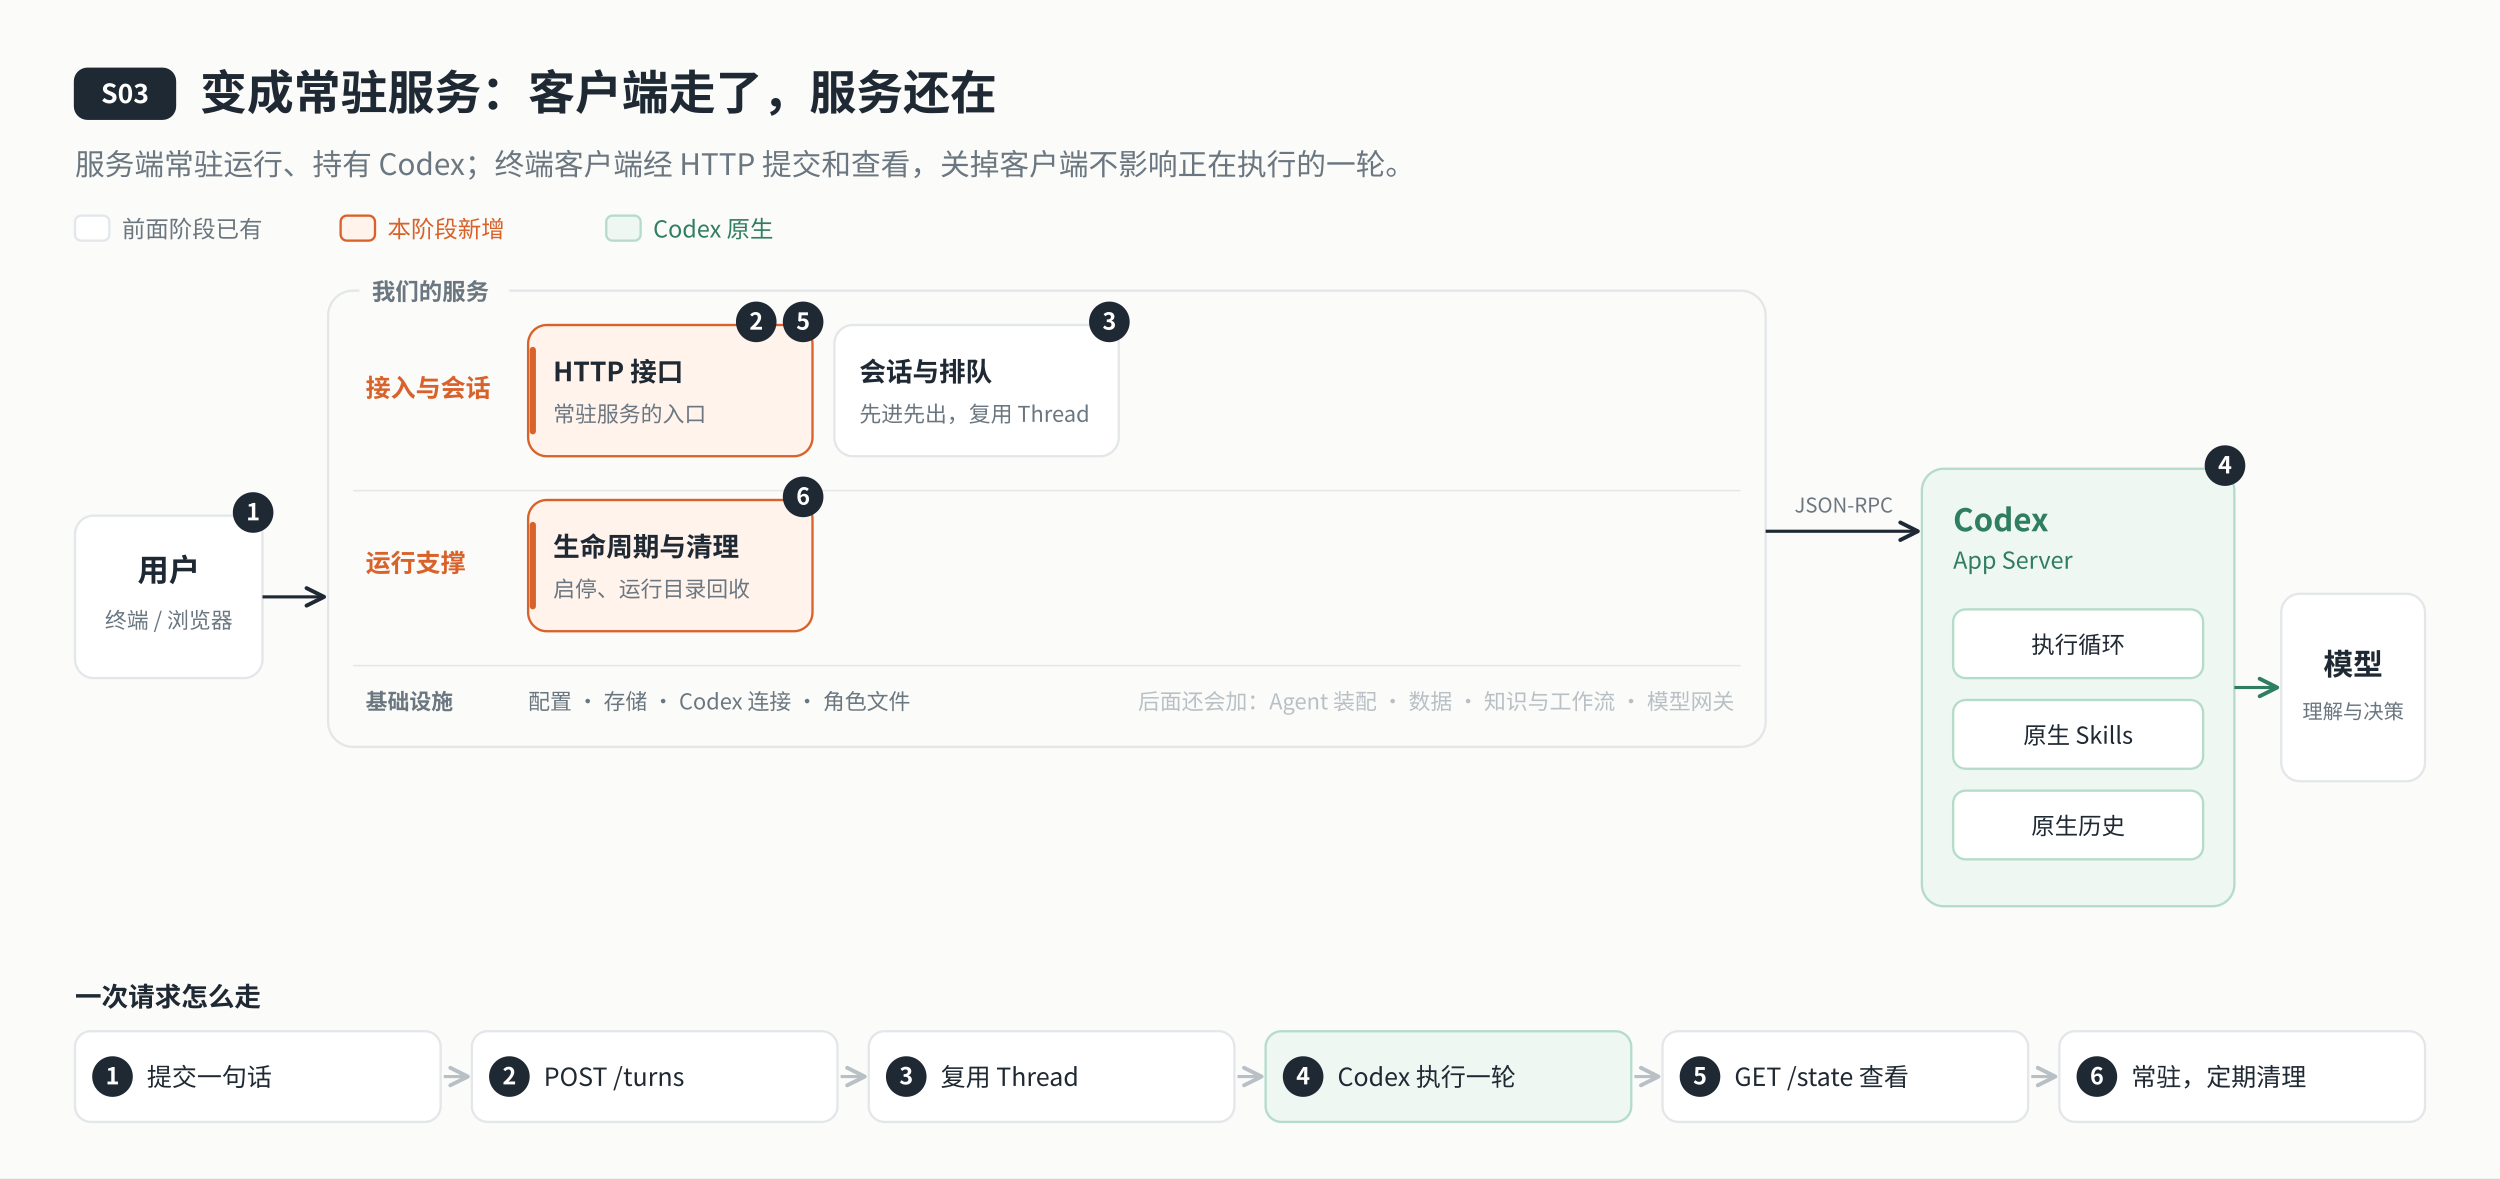
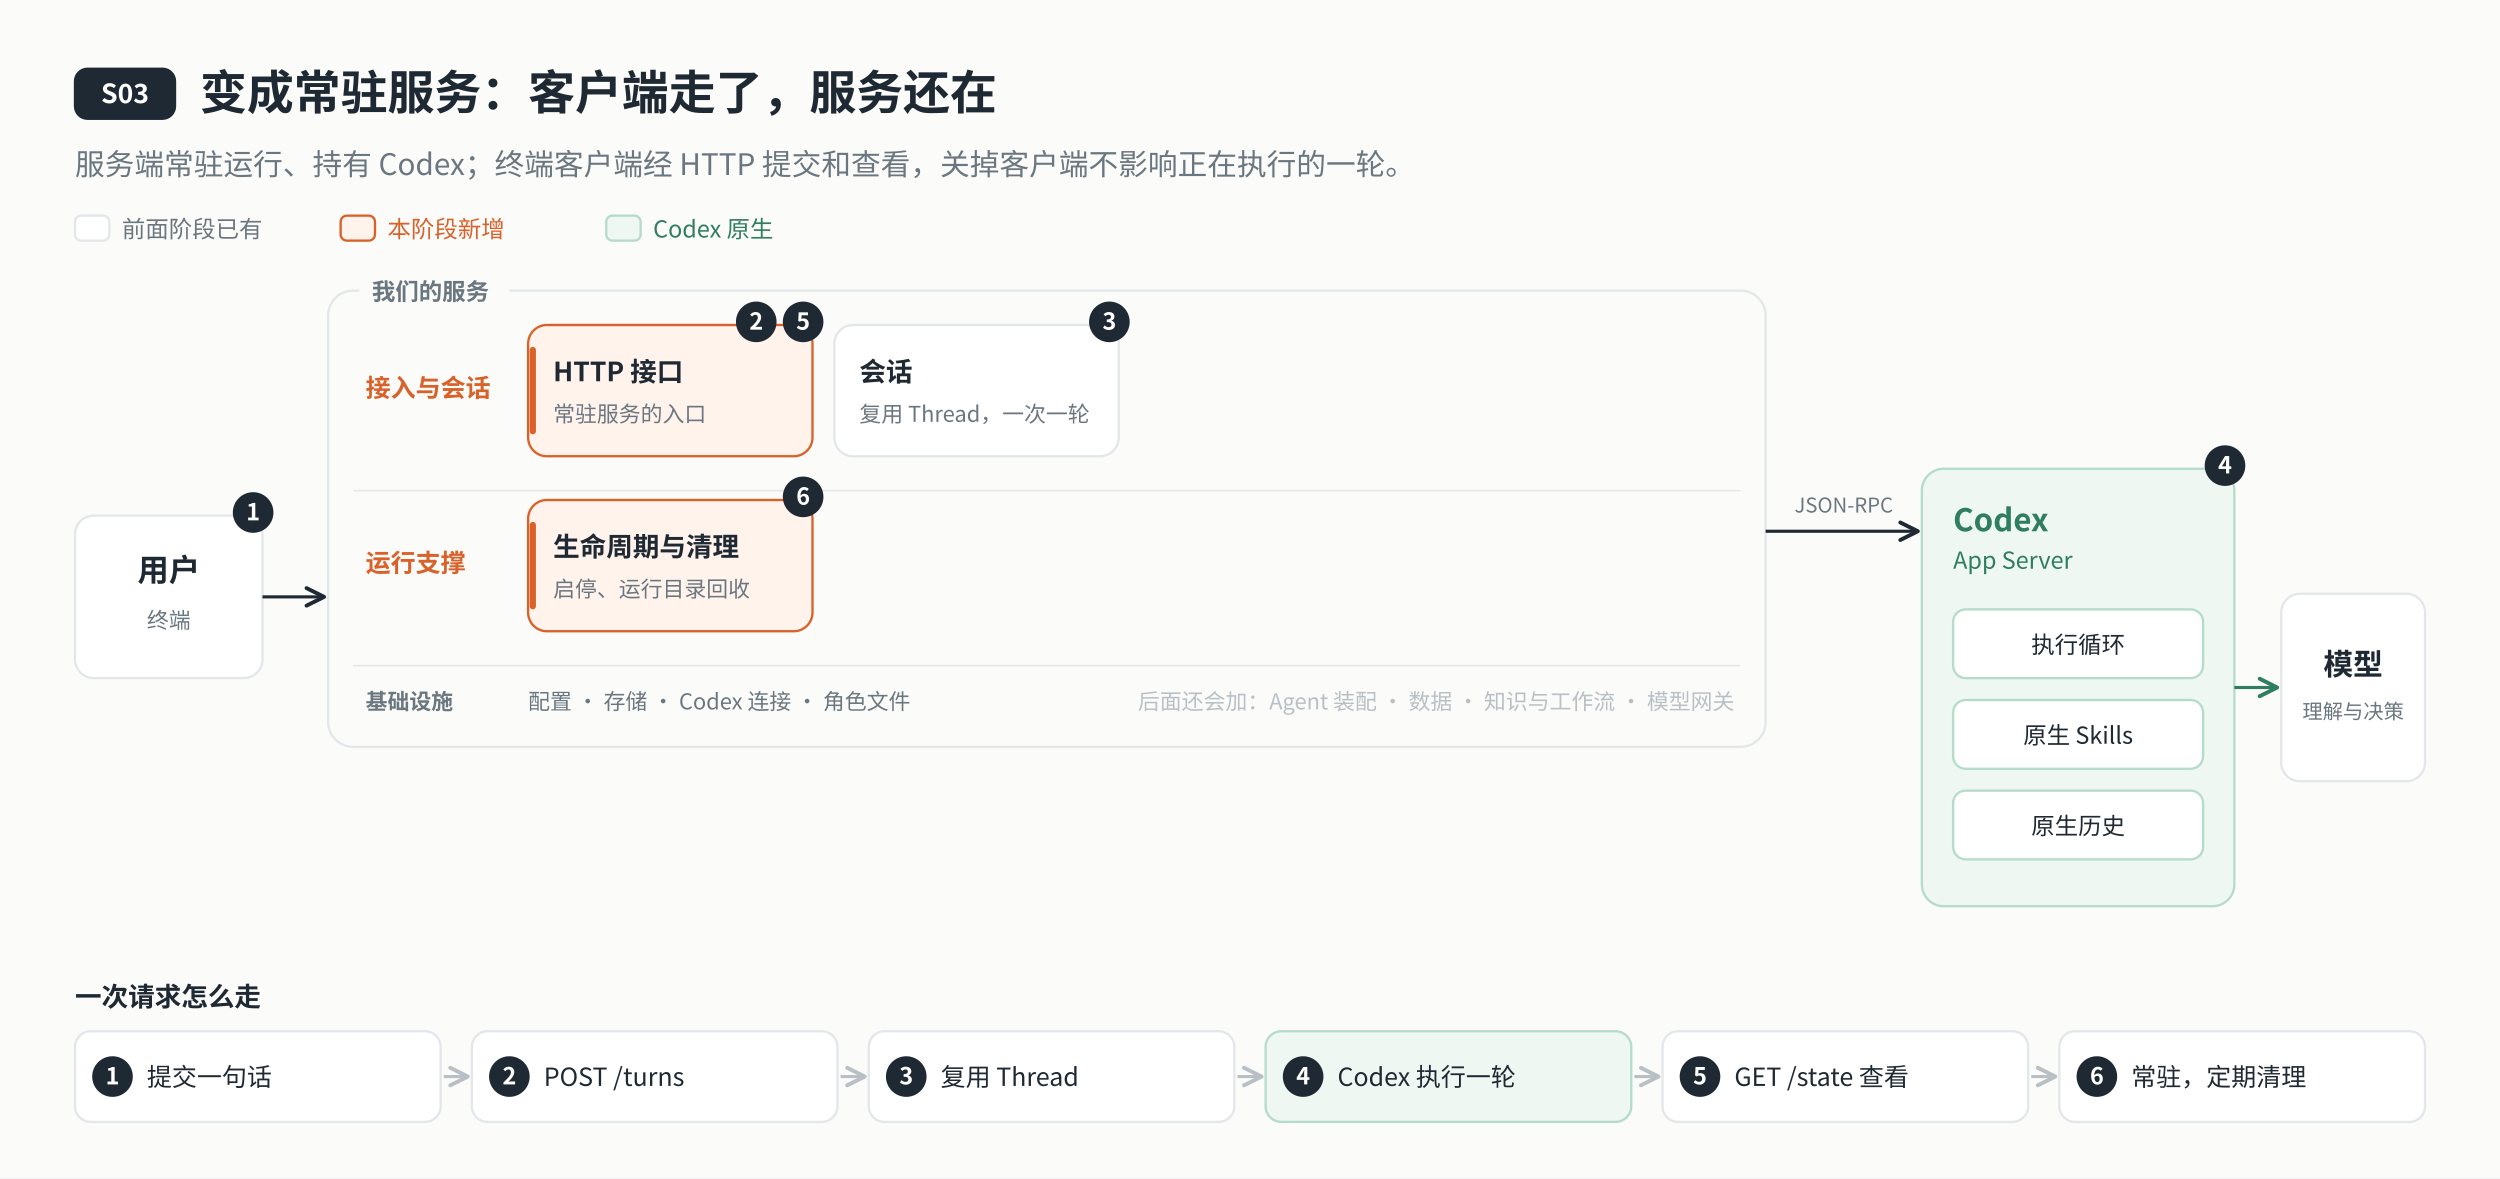
<svg xmlns="http://www.w3.org/2000/svg" width="1600" height="754" viewBox="0 0 1600 754" role="img" aria-labelledby="title desc">
  <defs>
    <marker id="mB8C0C6" viewBox="0 0 10 10" refX="8" refY="5" markerWidth="7" markerHeight="7" orient="auto-start-reverse">
      <path d="M1 1 L9 5 L1 9" fill="none" stroke="#B8C0C6" stroke-width="1.8" stroke-linecap="round" stroke-linejoin="round" />
    </marker>
    <marker id="m1F2933" viewBox="0 0 10 10" refX="8" refY="5" markerWidth="7" markerHeight="7" orient="auto-start-reverse">
      <path d="M1 1 L9 5 L1 9" fill="none" stroke="#1F2933" stroke-width="1.8" stroke-linecap="round" stroke-linejoin="round" />
    </marker>
    <marker id="m2F7D62" viewBox="0 0 10 10" refX="8" refY="5" markerWidth="7" markerHeight="7" orient="auto-start-reverse">
      <path d="M1 1 L9 5 L1 9" fill="none" stroke="#2F7D62" stroke-width="1.8" stroke-linecap="round" stroke-linejoin="round" />
    </marker>
  </defs>
  <g font-family="PingFang SC, Microsoft YaHei, Noto Sans CJK SC, sans-serif">
    <rect x="0" y="0" width="1600" height="754" fill="#FBFBF9" />
    <rect x="48" y="44" width="64" height="32" rx="8" fill="#1F2933" stroke="#1F2933" stroke-width="1.5" />
    <text x="80" y="66" font-size="17" fill="#fff" font-weight="700" text-anchor="middle">S03</text>
    <text x="128" y="70" font-size="30" fill="#1F2933" font-weight="700" text-anchor="start">变成常驻服务：客户端走了，服务还在</text>
    <text x="48" y="112" font-size="19" fill="#6B7780" font-weight="400" text-anchor="start">服务端常驻运行、持有 Codex；终端客户端经 HTTP 提交和查看，关掉客户端不影响正在执行的一轮。</text>
    <rect x="48" y="138" width="22" height="16" rx="4" fill="#FFFFFF" stroke="#E3E7EA" stroke-width="1.5" />
    <text x="78" y="152" font-size="15" fill="#6B7780" font-weight="400" text-anchor="start">前面阶段已有</text>
    <rect x="218" y="138" width="22" height="16" rx="4" fill="#FFF3EC" stroke="#D9622B" stroke-width="1.5" />
    <text x="248" y="152" font-size="15" fill="#D9622B" font-weight="400" text-anchor="start">本阶段新增</text>
    <rect x="388" y="138" width="22" height="16" rx="4" fill="#EEF7F2" stroke="#B5DCCB" stroke-width="1.5" />
    <text x="418" y="152" font-size="15" fill="#2F7D62" font-weight="400" text-anchor="start">Codex 原生</text>
    <rect x="48" y="330" width="120" height="104" rx="12" fill="#FFFFFF" stroke="#E3E7EA" stroke-width="1.5" />
    <text x="108" y="372" font-size="20" fill="#1F2933" font-weight="600" text-anchor="middle">用户</text>
-     <text x="108" y="402" font-size="14" fill="#6B7780" font-weight="400" text-anchor="middle">终端 / 浏览器</text>
+     <text x="108" y="402" font-size="14" fill="#6B7780" font-weight="400" text-anchor="middle">终端</text>
    <rect x="210" y="186" width="920" height="292" rx="16" fill="none" stroke="#E3E7EA" stroke-width="1.5" />
    <rect x="230" y="175" width="96" height="22" fill="#FBFBF9" />
    <text x="238" y="192" font-size="15" fill="#6B7780" font-weight="600" text-anchor="start">我们的服务</text>
    <text x="234" y="254" font-size="16" fill="#D9622B" font-weight="600" text-anchor="start">接入与会话</text>
    <rect x="338" y="208" width="182" height="84" rx="12" fill="#FFF3EC" stroke="#D9622B" stroke-width="1.5" />
    <rect x="339" y="222" width="4" height="56" rx="2" fill="#D9622B" />
    <text x="354" y="244" font-size="17" fill="#1F2933" font-weight="600" text-anchor="start">HTTP 接口</text>
    <text x="354" y="270" font-size="14" fill="#6B7780" font-weight="400" text-anchor="start">常驻服务的入口</text>
    <rect x="534" y="208" width="182" height="84" rx="12" fill="#FFFFFF" stroke="#E3E7EA" stroke-width="1.5" />
-     <text x="550" y="244" font-size="17" fill="#1F2933" font-weight="600" text-anchor="start">会话与排队</text>
-     <text x="550" y="270" font-size="14" fill="#6B7780" font-weight="400" text-anchor="start">先进先出，复用 Thread</text>
+     <text x="550" y="244" font-size="17" fill="#1F2933" font-weight="600" text-anchor="start">会话</text>
+     <text x="550" y="270" font-size="14" fill="#6B7780" font-weight="400" text-anchor="start">复用 Thread，一次一轮</text>
    <text x="234" y="366" font-size="16" fill="#D9622B" font-weight="600" text-anchor="start">运行支撑</text>
    <line x1="226" y1="314" x2="1114" y2="314" stroke="#E3E7EA" stroke-width="1" />
    <rect x="338" y="320" width="182" height="84" rx="12" fill="#FFF3EC" stroke="#D9622B" stroke-width="1.5" />
    <rect x="339" y="334" width="4" height="56" rx="2" fill="#D9622B" />
    <text x="354" y="356" font-size="17" fill="#1F2933" font-weight="600" text-anchor="start">生命周期与清理</text>
    <text x="354" y="382" font-size="14" fill="#6B7780" font-weight="400" text-anchor="start">启停、运行目录回收</text>
    <line x1="226" y1="426" x2="1114" y2="426" stroke="#E3E7EA" stroke-width="1" />
    <text x="234" y="454" font-size="14" fill="#6B7780" font-weight="600" text-anchor="start">基础设施</text>
    <text x="338" y="454" font-size="14" fill="#6B7780" font-weight="400" text-anchor="start">配置 · 存储 · Codex 连接 · 角色文件</text>
    <text x="1110" y="454" font-size="14" fill="#B8C0C6" font-weight="400" text-anchor="end">后面还会加：Agent 装配 · 数据 · 知识与工作流 · 模型网关</text>
    <rect x="1230" y="300" width="200" height="280" rx="14" fill="#EEF7F2" stroke="#B5DCCB" stroke-width="1.5" />
    <text x="1250" y="340" font-size="20" fill="#2F7D62" font-weight="700" text-anchor="start">Codex</text>
    <text x="1250" y="364" font-size="15" fill="#2F7D62" font-weight="400" text-anchor="start">App Server</text>
    <rect x="1250" y="390" width="160" height="44" rx="8" fill="#FFFFFF" stroke="#B5DCCB" stroke-width="1.5" />
    <text x="1330" y="418" font-size="15" fill="#1F2933" font-weight="500" text-anchor="middle">执行循环</text>
    <rect x="1250" y="448" width="160" height="44" rx="8" fill="#FFFFFF" stroke="#B5DCCB" stroke-width="1.5" />
    <text x="1330" y="476" font-size="15" fill="#1F2933" font-weight="500" text-anchor="middle">原生 Skills</text>
    <rect x="1250" y="506" width="160" height="44" rx="8" fill="#FFFFFF" stroke="#B5DCCB" stroke-width="1.5" />
    <text x="1330" y="534" font-size="15" fill="#1F2933" font-weight="500" text-anchor="middle">原生历史</text>
    <rect x="1460" y="380" width="92" height="120" rx="12" fill="#FFFFFF" stroke="#E3E7EA" stroke-width="1.5" />
    <text x="1506" y="432" font-size="19" fill="#1F2933" font-weight="600" text-anchor="middle">模型</text>
    <text x="1506" y="460" font-size="13" fill="#6B7780" font-weight="400" text-anchor="middle">理解与决策</text>
    <path d="M168,382 L206,382" fill="none" stroke="#1F2933" stroke-width="2" marker-end="url(#m1F2933)" />
    <path d="M1130,340 L1226,340" fill="none" stroke="#1F2933" stroke-width="2" marker-end="url(#m1F2933)" />
    <text x="1180" y="328" font-size="13" fill="#6B7780" font-weight="500" text-anchor="middle">JSON-RPC</text>
    <path d="M1430,440 L1456,440" fill="none" stroke="#2F7D62" stroke-width="2" marker-end="url(#m2F7D62)" />
    <circle cx="162" cy="328" r="13" fill="#1F2933" />
    <text x="162" y="333" font-size="15" fill="#fff" font-weight="700" text-anchor="middle">1</text>
    <circle cx="484" cy="206" r="13" fill="#1F2933" />
    <text x="484" y="211" font-size="15" fill="#fff" font-weight="700" text-anchor="middle">2</text>
    <circle cx="514" cy="206" r="13" fill="#1F2933" />
    <text x="514" y="211" font-size="15" fill="#fff" font-weight="700" text-anchor="middle">5</text>
    <circle cx="710" cy="206" r="13" fill="#1F2933" />
    <text x="710" y="211" font-size="15" fill="#fff" font-weight="700" text-anchor="middle">3</text>
    <circle cx="1424" cy="298" r="13" fill="#1F2933" />
    <text x="1424" y="303" font-size="15" fill="#fff" font-weight="700" text-anchor="middle">4</text>
    <circle cx="514" cy="318" r="13" fill="#1F2933" />
    <text x="514" y="323" font-size="15" fill="#fff" font-weight="700" text-anchor="middle">6</text>
    <text x="48" y="644" font-size="17" fill="#1F2933" font-weight="700" text-anchor="start">一次请求怎么走</text>
    <rect x="48" y="660" width="234" height="58" rx="10" fill="#FFFFFF" stroke="#E3E7EA" stroke-width="1.5" />
    <circle cx="72" cy="689" r="13" fill="#1F2933" />
    <text x="72" y="694" font-size="15" fill="#fff" font-weight="700" text-anchor="middle">1</text>
    <text x="94" y="695" font-size="16" fill="#1F2933" font-weight="500" text-anchor="start">提交一句话</text>
    <path d="M284,689 L298,689" fill="none" stroke="#B8C0C6" stroke-width="2" marker-end="url(#mB8C0C6)" />
    <rect x="302" y="660" width="234" height="58" rx="10" fill="#FFFFFF" stroke="#E3E7EA" stroke-width="1.5" />
    <circle cx="326" cy="689" r="13" fill="#1F2933" />
    <text x="326" y="694" font-size="15" fill="#fff" font-weight="700" text-anchor="middle">2</text>
    <text x="348" y="695" font-size="16" fill="#1F2933" font-weight="500" text-anchor="start">POST /turns</text>
    <path d="M538,689 L552,689" fill="none" stroke="#B8C0C6" stroke-width="2" marker-end="url(#mB8C0C6)" />
    <rect x="556" y="660" width="234" height="58" rx="10" fill="#FFFFFF" stroke="#E3E7EA" stroke-width="1.5" />
    <circle cx="580" cy="689" r="13" fill="#1F2933" />
    <text x="580" y="694" font-size="15" fill="#fff" font-weight="700" text-anchor="middle">3</text>
    <text x="602" y="695" font-size="16" fill="#1F2933" font-weight="500" text-anchor="start">复用 Thread</text>
    <path d="M792,689 L806,689" fill="none" stroke="#B8C0C6" stroke-width="2" marker-end="url(#mB8C0C6)" />
    <rect x="810" y="660" width="234" height="58" rx="10" fill="#EEF7F2" stroke="#B5DCCB" stroke-width="1.5" />
    <circle cx="834" cy="689" r="13" fill="#1F2933" />
    <text x="834" y="694" font-size="15" fill="#fff" font-weight="700" text-anchor="middle">4</text>
    <text x="856" y="695" font-size="16" fill="#1F2933" font-weight="500" text-anchor="start">Codex 执行一轮</text>
    <path d="M1046,689 L1060,689" fill="none" stroke="#B8C0C6" stroke-width="2" marker-end="url(#mB8C0C6)" />
    <rect x="1064" y="660" width="234" height="58" rx="10" fill="#FFFFFF" stroke="#E3E7EA" stroke-width="1.5" />
    <circle cx="1088" cy="689" r="13" fill="#1F2933" />
    <text x="1088" y="694" font-size="15" fill="#fff" font-weight="700" text-anchor="middle">5</text>
    <text x="1110" y="695" font-size="16" fill="#1F2933" font-weight="500" text-anchor="start">GET /state 查看</text>
    <path d="M1300,689 L1314,689" fill="none" stroke="#B8C0C6" stroke-width="2" marker-end="url(#mB8C0C6)" />
    <rect x="1318" y="660" width="234" height="58" rx="10" fill="#FFFFFF" stroke="#E3E7EA" stroke-width="1.5" />
    <circle cx="1342" cy="689" r="13" fill="#1F2933" />
    <text x="1342" y="694" font-size="15" fill="#fff" font-weight="700" text-anchor="middle">6</text>
    <text x="1364" y="695" font-size="16" fill="#1F2933" font-weight="500" text-anchor="start">常驻，定期清理</text>
  </g>
</svg>
